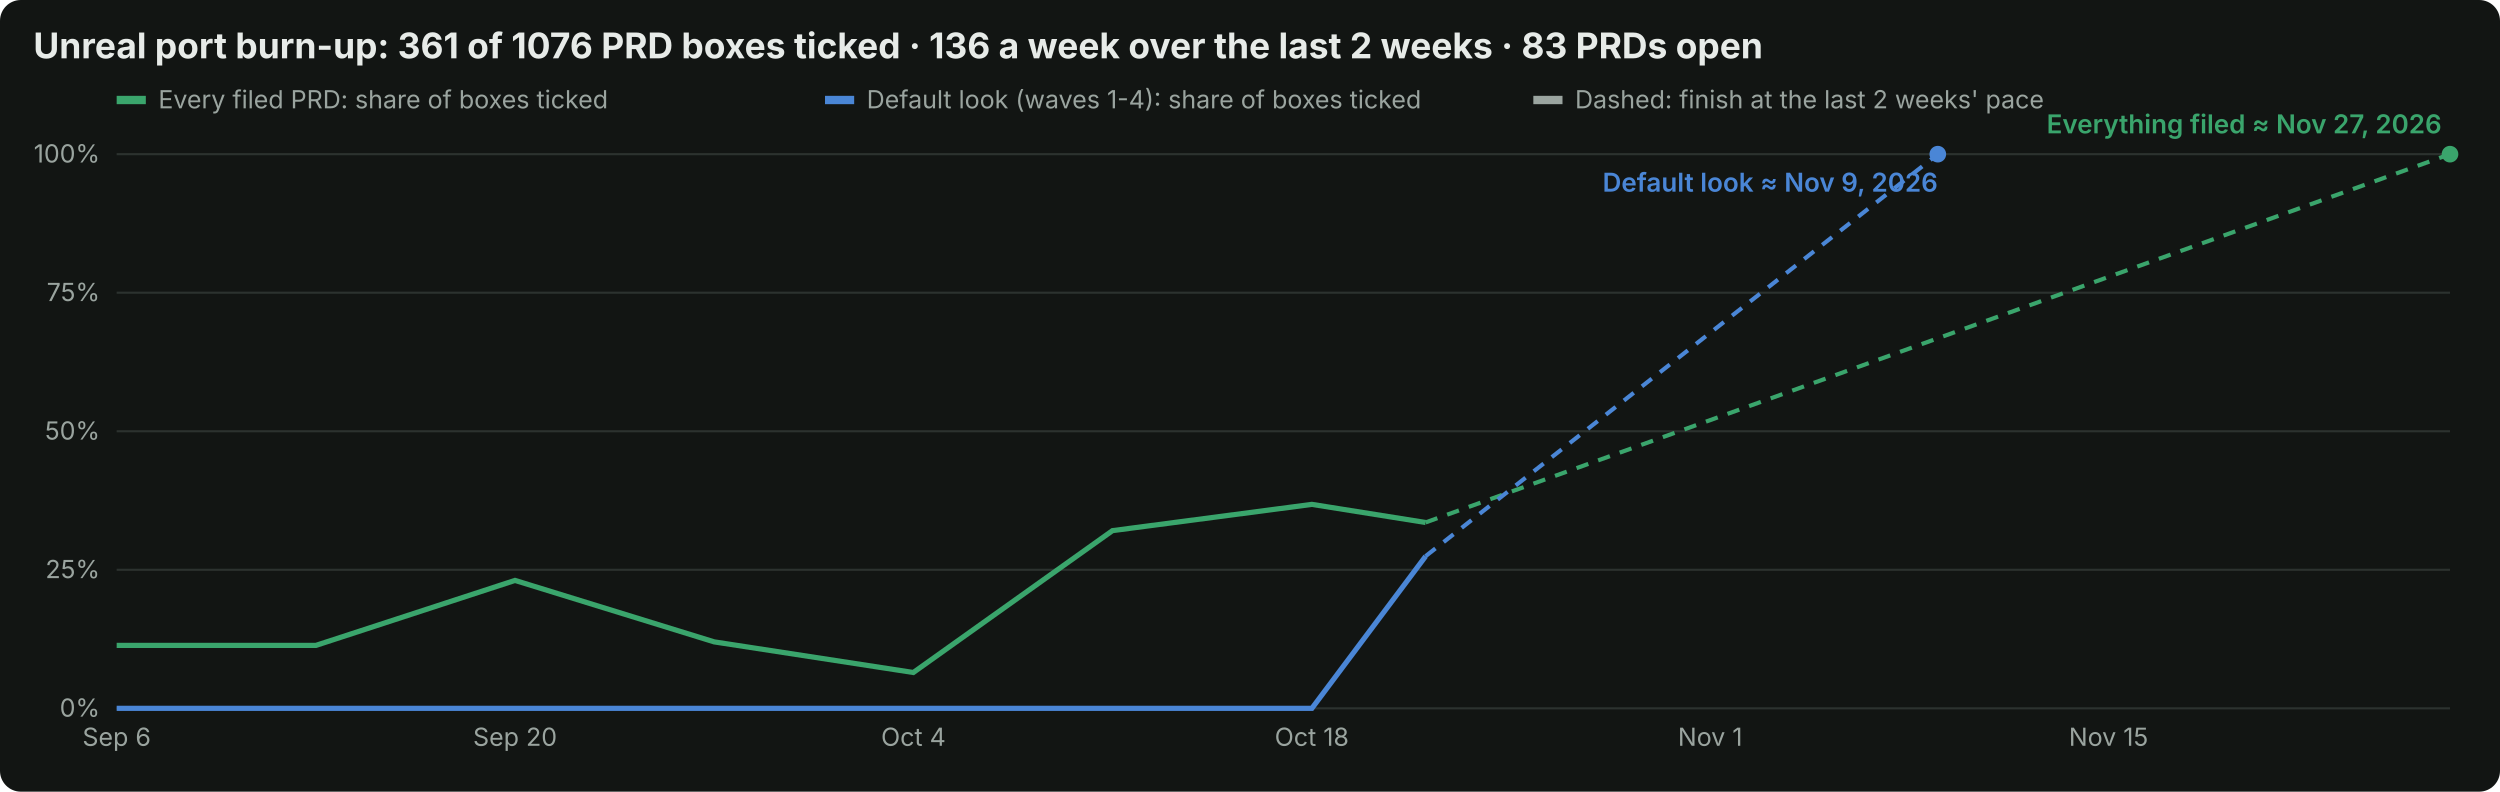
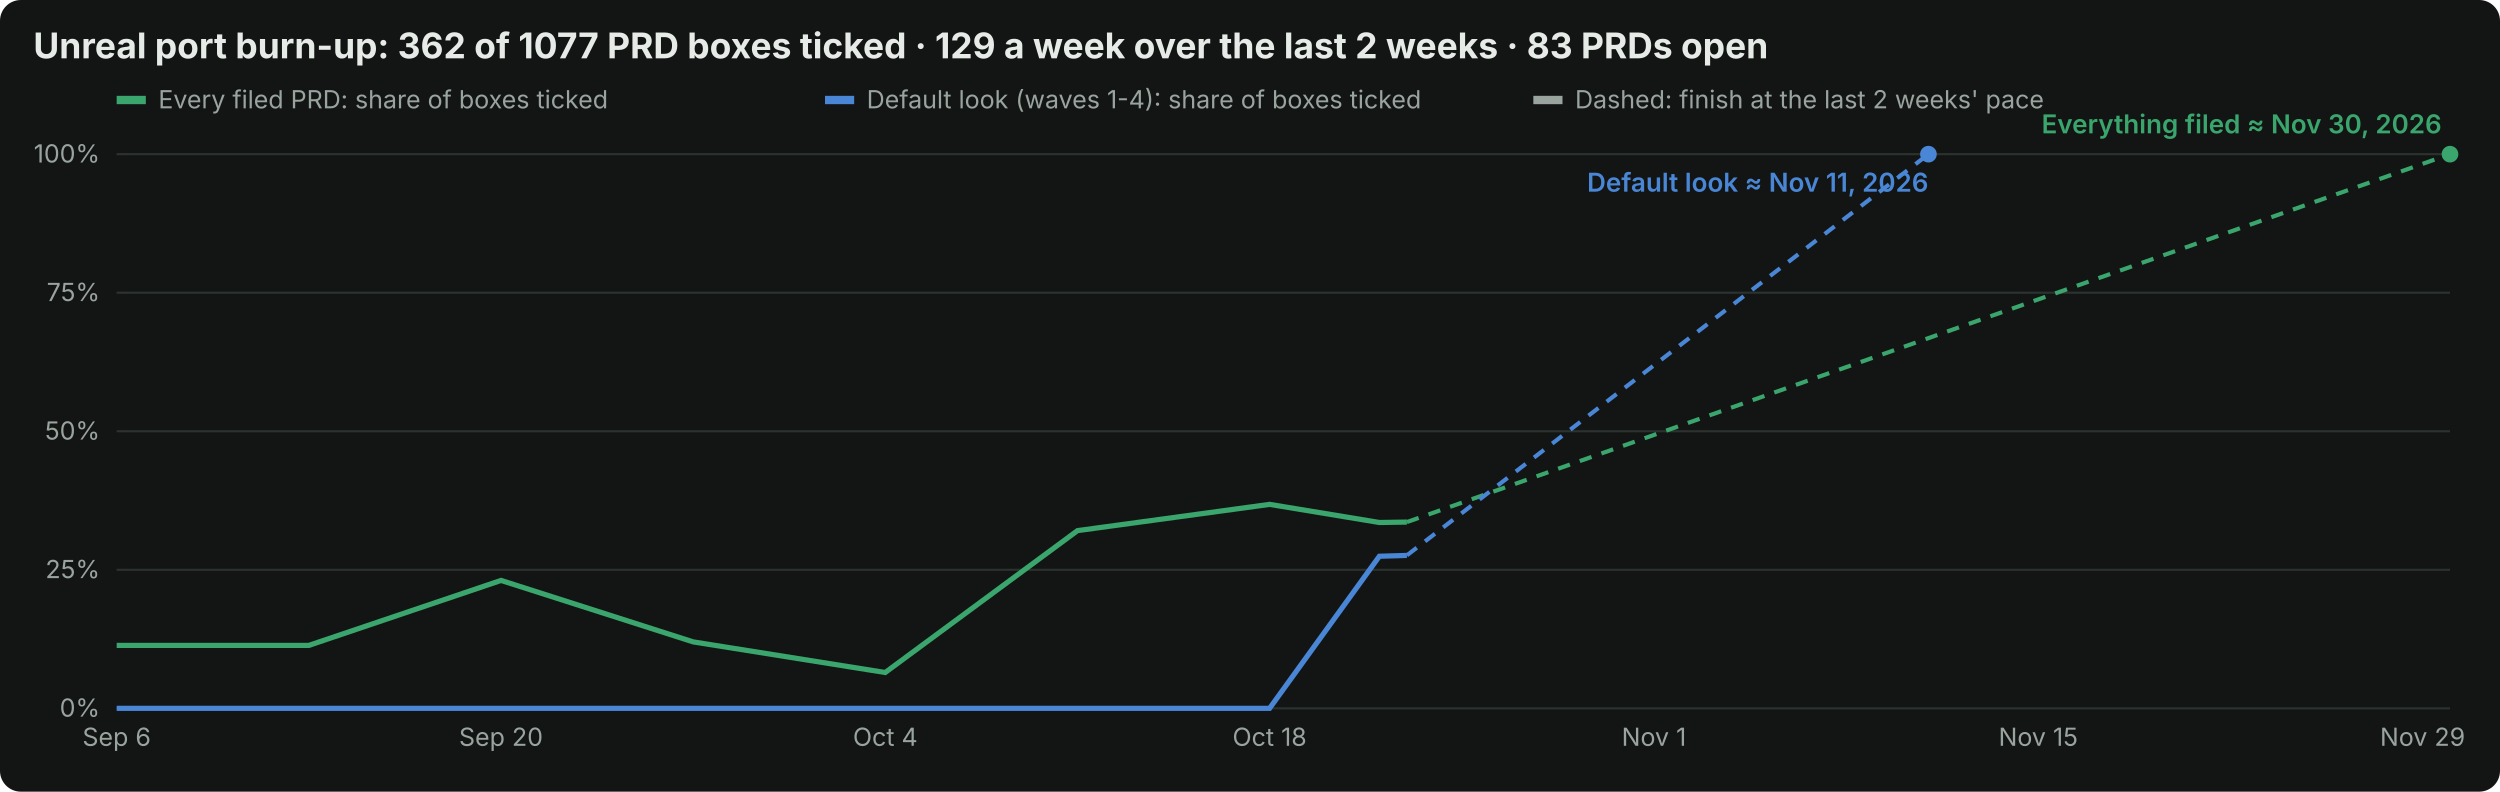
<svg xmlns="http://www.w3.org/2000/svg" viewBox="0 0 1200 380" width="1200" height="380" font-family="system-ui, -apple-system, Segoe UI, sans-serif">
  <style>.h{fill:#e7ebe8;font-size:17px;font-weight:700}.t{fill:#9aa49f;font-size:12px}.e{font-size:12.5px;font-weight:600}</style>
  <rect width="1200" height="380" rx="10" fill="#121513" />
-   <text x="16" y="28" class="h">Unreal port burn-up: 361 of 1076 PRD boxes ticked · 136 a week over the last 2 weeks · 83 PRDs open</text>
+   <text x="16" y="28" class="h">Unreal port burn-up: 362 of 1077 PRD boxes ticked · 129 a week over the last 2 weeks · 83 PRDs open</text>
  <rect x="56" y="46" width="14" height="4" fill="#3aa56c" />
  <text x="76" y="52" class="t">Every filed PRD: share of boxes ticked</text>
  <rect x="396" y="46" width="14" height="4" fill="#4a86d6" />
  <text x="416" y="52" class="t">Default look (waves 1-4): share of boxes ticked</text>
  <rect x="736" y="46" width="14" height="4" fill="#9aa49f" />
  <text x="756" y="52" class="t">Dashed: finish at the last 2 weeks' pace</text>
  <line x1="56" x2="1176" y1="340" y2="340" stroke="#2c322f" />
  <text x="48" y="344" class="t" text-anchor="end">0%</text>
  <line x1="56" x2="1176" y1="273.5" y2="273.5" stroke="#2c322f" />
  <text x="48" y="277.5" class="t" text-anchor="end">25%</text>
  <line x1="56" x2="1176" y1="207" y2="207" stroke="#2c322f" />
  <text x="48" y="211" class="t" text-anchor="end">50%</text>
  <line x1="56" x2="1176" y1="140.5" y2="140.5" stroke="#2c322f" />
  <text x="48" y="144.5" class="t" text-anchor="end">75%</text>
  <line x1="56" x2="1176" y1="74" y2="74" stroke="#2c322f" />
  <text x="48" y="78" class="t" text-anchor="end">100%</text>
  <text x="56" y="358" class="t" text-anchor="middle">Sep 6</text>
-   <text x="247.22" y="358" class="t" text-anchor="middle">Sep 20</text>
-   <text x="438.439" y="358" class="t" text-anchor="middle">Oct 4</text>
-   <text x="629.659" y="358" class="t" text-anchor="middle">Oct 18</text>
-   <text x="820.878" y="358" class="t" text-anchor="middle">Nov 1</text>
-   <text x="1012.098" y="358" class="t" text-anchor="middle">Nov 15</text>
-   <path d="M56.0,309.8L151.6,309.8L247.2,278.6L342.8,308.1L438.4,322.8L534.0,254.7L629.7,242.1L684.3,250.8" stroke="#3aa56c" stroke-width="2.5" fill="none" />
-   <path d="M56.0,340.0L151.6,340.0L247.2,340.0L342.8,340.0L438.4,340.0L534.0,340.0L629.7,340.0L684.3,267.0" stroke="#4a86d6" stroke-width="2.5" fill="none" />
-   <path d="M684.293,250.757L1176,74" stroke="#3aa56c" stroke-width="2" stroke-dasharray="6 5" fill="none" />
+   <text x="240.471" y="358" class="t" text-anchor="middle">Sep 20</text>
+   <text x="424.941" y="358" class="t" text-anchor="middle">Oct 4</text>
+   <text x="609.412" y="358" class="t" text-anchor="middle">Oct 18</text>
+   <text x="793.882" y="358" class="t" text-anchor="middle">Nov 1</text>
+   <text x="978.353" y="358" class="t" text-anchor="middle">Nov 15</text>
+   <text x="1162.824" y="358" class="t" text-anchor="middle">Nov 29</text>
+   <path d="M56.0,309.8L148.2,309.8L240.5,278.6L332.7,308.1L424.9,322.8L517.2,254.7L609.4,242.1L662.1,250.8L675.3,250.6" stroke="#3aa56c" stroke-width="2.5" fill="none" />
+   <path d="M56.0,340.0L148.2,340.0L240.5,340.0L332.7,340.0L424.9,340.0L517.2,340.0L609.4,340.0L662.1,267.0L675.3,266.6" stroke="#4a86d6" stroke-width="2.5" fill="none" />
+   <path d="M675.294,250.592L1176,74" stroke="#3aa56c" stroke-width="2" stroke-dasharray="6 5" fill="none" />
  <circle cx="1176" cy="74" r="4" fill="#3aa56c" />
-   <text x="1172" y="64" class="e" fill="#3aa56c" text-anchor="end">Everything filed ≈ Nov 27, 2026</text>
-   <path d="M684.293,266.959L930.146,74" stroke="#4a86d6" stroke-width="2" stroke-dasharray="6 5" fill="none" />
-   <circle cx="930.146" cy="74" r="4" fill="#4a86d6" />
-   <text x="930.146" y="92" class="e" fill="#4a86d6" text-anchor="end">Default look ≈ Nov 9, 2026</text>
+   <text x="1172" y="64" class="e" fill="#3aa56c" text-anchor="end">Everything filed ≈ Nov 30, 2026</text>
+   <path d="M675.294,266.564L925.647,74" stroke="#4a86d6" stroke-width="2" stroke-dasharray="6 5" fill="none" />
+   <circle cx="925.647" cy="74" r="4" fill="#4a86d6" />
+   <text x="925.647" y="92" class="e" fill="#4a86d6" text-anchor="end">Default look ≈ Nov 11, 2026</text>
</svg>
